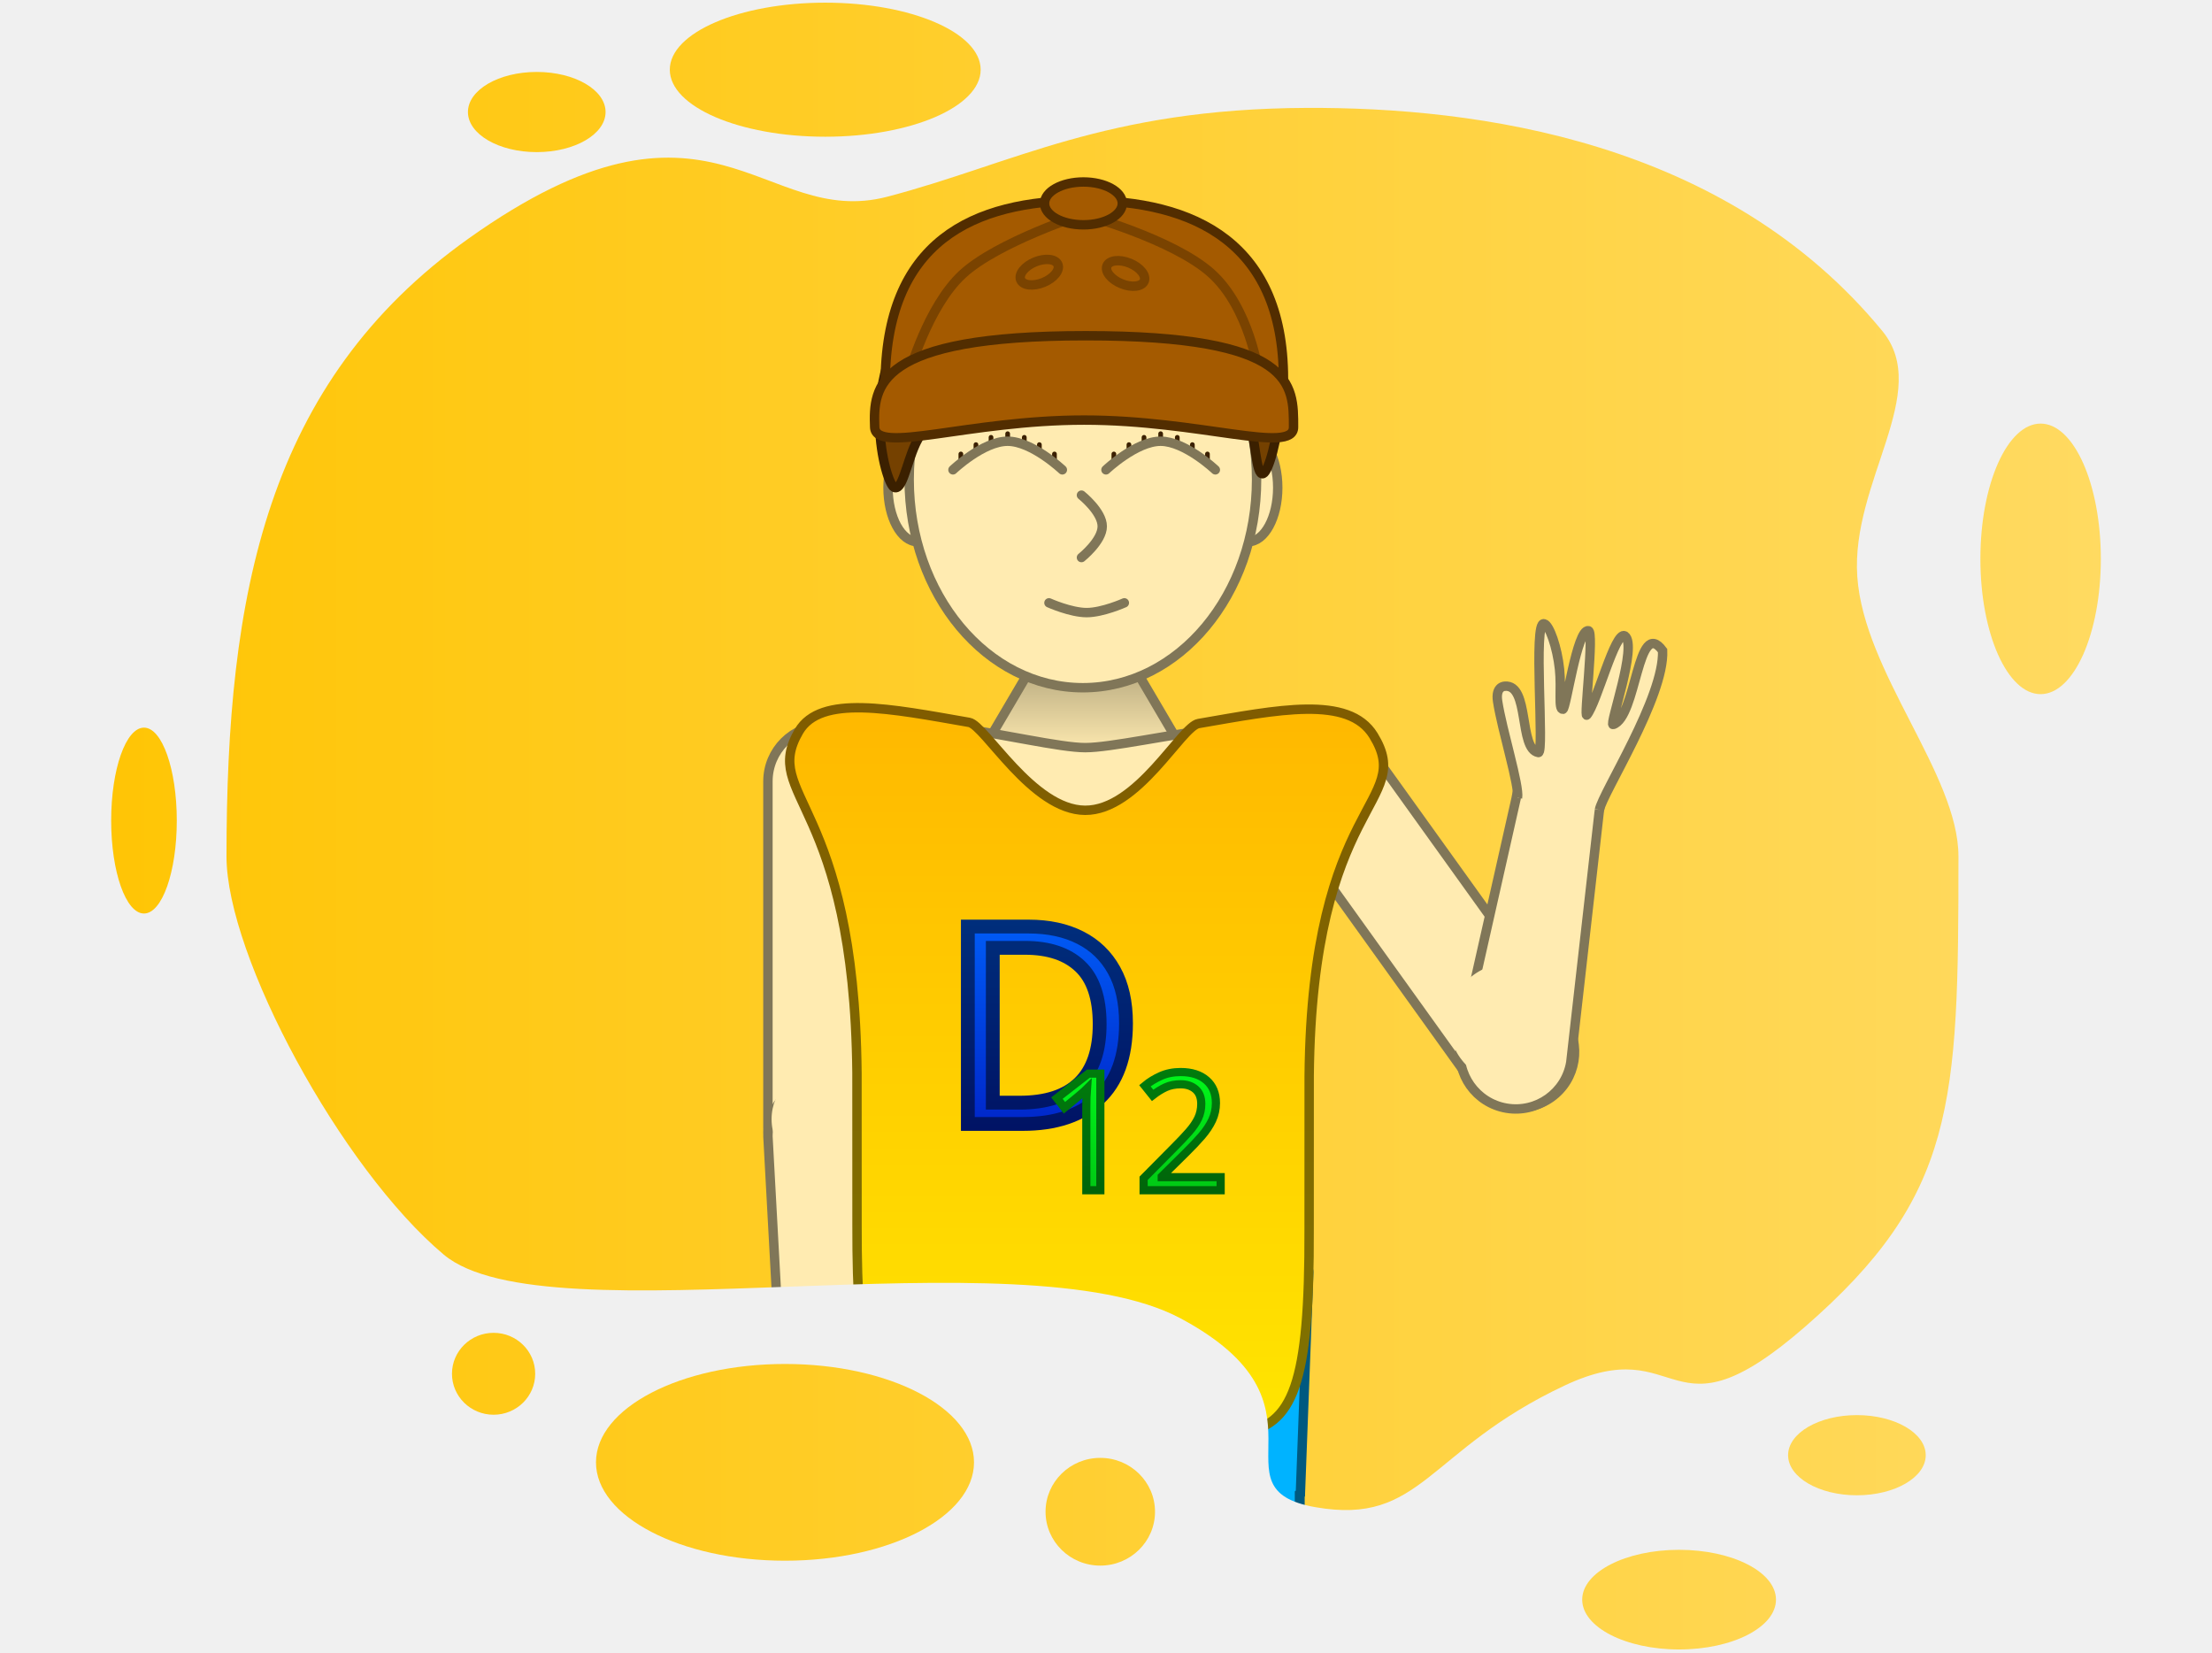
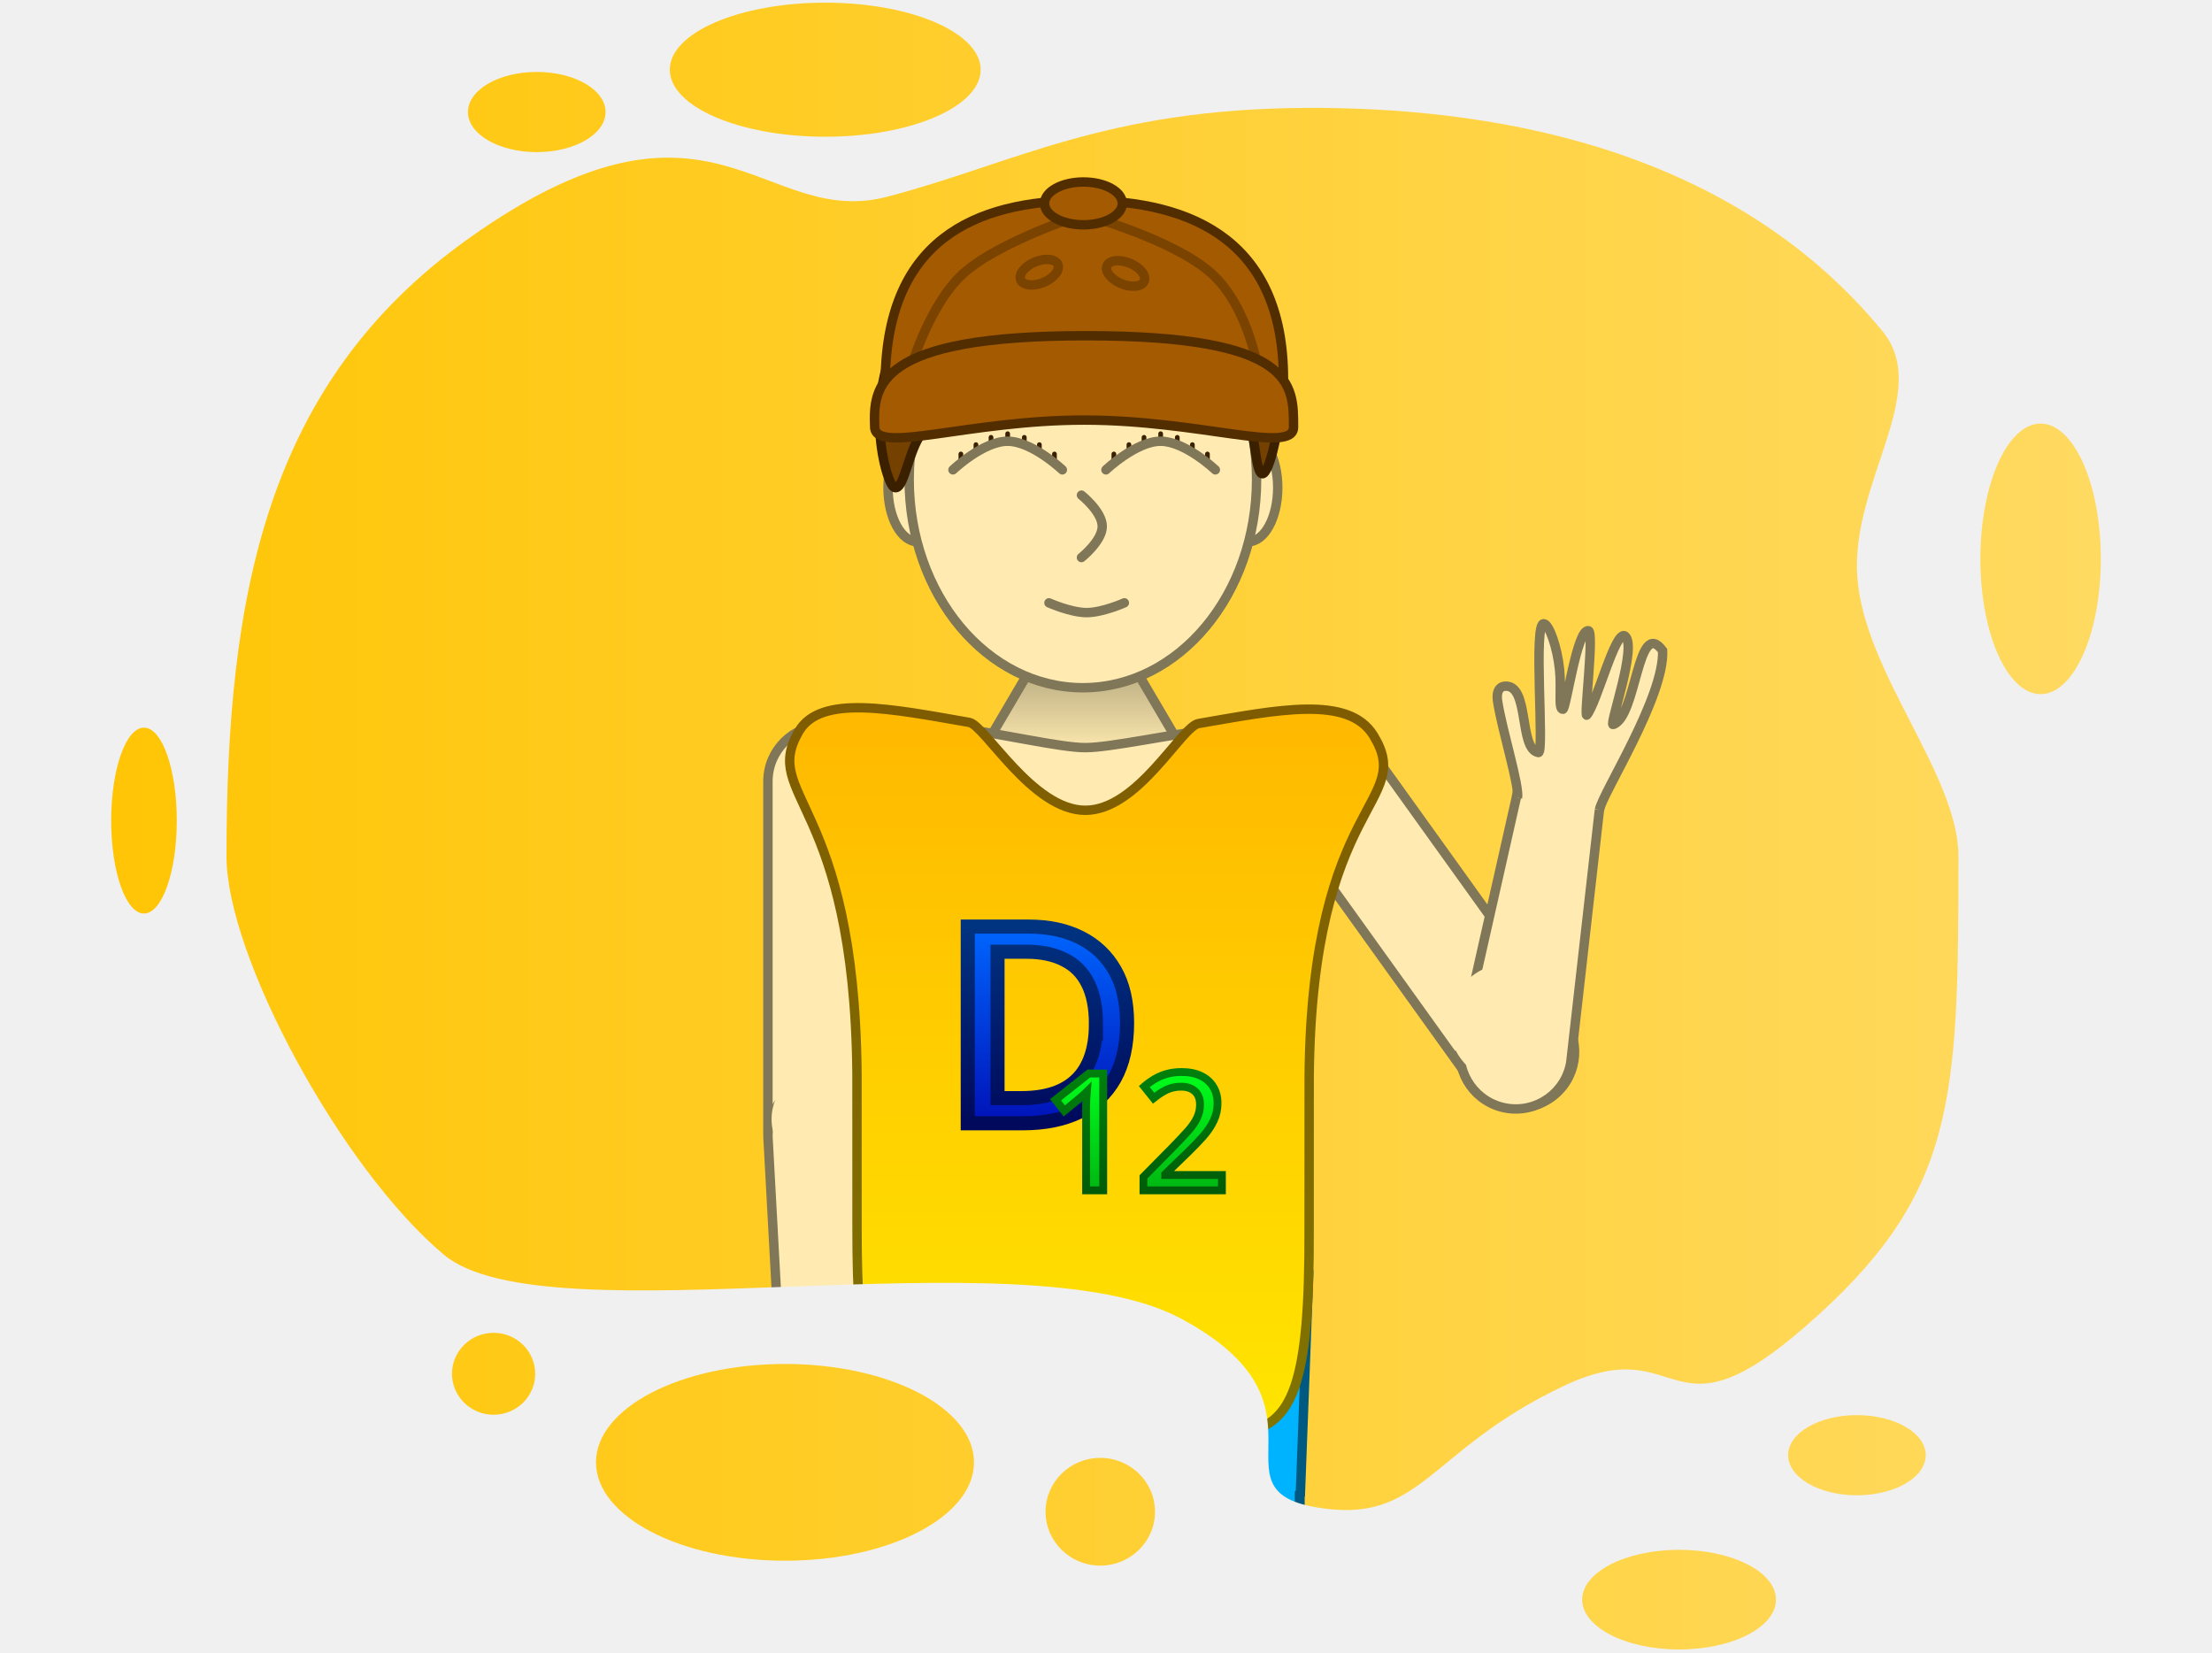
<svg xmlns="http://www.w3.org/2000/svg" width="705.706" height="527.027" viewBox="0,0,705.706,527.027" mask="url(#mask-1)">
  <defs>
    <linearGradient x1="-112.853" y1="180" x2="592.853" y2="180" gradientUnits="userSpaceOnUse" id="color-1">
      <stop offset="0" stop-color="#ffc400" />
      <stop offset="1" stop-color="#ffdb66" />
    </linearGradient>
    <linearGradient x1="232.624" y1="125.108" x2="232.624" y2="156.851" gradientUnits="userSpaceOnUse" id="color-2">
      <stop offset="0" stop-color="#ada078" />
      <stop offset="1" stop-color="#ffebb1" />
    </linearGradient>
    <linearGradient x1="233.853" y1="142.31" x2="233.853" y2="372.155" gradientUnits="userSpaceOnUse" id="color-3">
      <stop offset="0" stop-color="#ffb800" />
      <stop offset="1" stop-color="#ffe500" />
    </linearGradient>
    <linearGradient x1="233.853" y1="142.31" x2="233.853" y2="372.155" gradientUnits="userSpaceOnUse" id="color-4">
      <stop offset="0" stop-color="#805c00" />
      <stop offset="1" stop-color="#807300" />
    </linearGradient>
-     <linearGradient x1="237.783" y1="198.694" x2="237.783" y2="300.424" gradientTransform="translate(-85.00732,-124.7645) scale(0.45366,0.45366)" gradientUnits="userSpaceOnUse" id="color-5">
+     <linearGradient x1="221.309" y1="212.068" x2="221.309" y2="274.805" gradientUnits="userSpaceOnUse" id="color-5">
      <stop offset="0" stop-color="#0066ff" />
      <stop offset="1" stop-color="#0012b8" />
    </linearGradient>
-     <linearGradient x1="237.783" y1="198.694" x2="237.783" y2="300.424" gradientTransform="translate(-85.00732,-124.7645) scale(0.45366,0.45366)" gradientUnits="userSpaceOnUse" id="color-6">
+     <linearGradient x1="221.309" y1="212.068" x2="221.309" y2="274.805" gradientUnits="userSpaceOnUse" id="color-6">
      <stop offset="0" stop-color="#003380" />
      <stop offset="1" stop-color="#00095c" />
    </linearGradient>
-     <linearGradient x1="249.412" y1="251.037" x2="249.412" y2="311.128" gradientTransform="translate(-168.7007,-227.417) scale(0.76787,0.76787)" gradientUnits="userSpaceOnUse" id="color-7">
+     <linearGradient x1="250.446" y1="258.455" x2="250.446" y2="296.2" gradientUnits="userSpaceOnUse" id="color-7">
      <stop offset="0" stop-color="#00ff1b" />
      <stop offset="1" stop-color="#00b712" />
    </linearGradient>
-     <linearGradient x1="249.412" y1="251.037" x2="249.412" y2="311.128" gradientTransform="translate(-168.7007,-227.417) scale(0.76787,0.76787)" gradientUnits="userSpaceOnUse" id="color-8">
+     <linearGradient x1="250.446" y1="258.455" x2="250.446" y2="296.2" gradientUnits="userSpaceOnUse" id="color-8">
      <stop offset="0" stop-color="#00800d" />
      <stop offset="1" stop-color="#005c09" />
    </linearGradient>
    <mask id="mask-1">
      <g transform="translate(112.8528,83.51352)">
        <g data-paper-data="{&quot;isPaintingLayer&quot;:true}" fill-rule="nonzero" stroke-width="0" stroke-linecap="butt" stroke-linejoin="miter" stroke-miterlimit="10" stroke-dasharray="" stroke-dashoffset="0" style="mix-blend-mode: normal">
          <path d="M-112.853,443.514v-527.027h705.706v527.027z" fill="none" stroke="none" />
          <path d="M-40.593,189.692c0,-83.578 12.711,-151.203 77.231,-197.115c77.718,-55.304 93.471,-2.856 133.571,-13.335c40.1,-10.479 69.469,-28.056 133.74,-28.337c54.314,-0.238 133.616,10.244 183.722,71.162c16.035,19.495 -10.062,48.112 -7.983,78.348c2.112,30.709 32.273,63.088 32.273,89.278c0,79.176 -0.927,108.288 -49.074,150.145c-44.148,38.381 -38.578,0.78 -76.553,18.622c-44.032,20.688 -45.493,44.755 -79.51,38.817c-34.017,-5.939 8.333,-32.708 -42.962,-60.197c-51.295,-27.489 -202.343,7.19 -235.15,-20.381c-32.807,-27.571 -69.305,-95.185 -69.305,-127.006z" fill="#ffffff" stroke="#000000" />
          <path d="M453.75,426.768c0,8.779 -13.84,15.895 -30.912,15.895c-17.072,0 -30.912,-7.117 -30.912,-15.896c0,-8.779 13.84,-15.895 30.912,-15.895c17.072,0 30.912,7.117 30.912,15.895z" fill="#ffffff" stroke="#000000" />
          <path d="M57.896,354.719c0,7.216 -5.944,13.065 -13.277,13.065c-7.333,0 -13.277,-5.85 -13.277,-13.065c0,-7.216 5.944,-13.065 13.277,-13.065c7.333,0 13.277,5.85 13.277,13.065z" fill="#ffffff" stroke="#000000" />
          <path d="M200.013,-61.281c0,11.809 -22.201,21.382 -49.588,21.382c-27.387,0 -49.588,-9.573 -49.588,-21.382c0,-11.809 22.201,-21.382 49.588,-21.382c27.387,0 49.588,9.573 49.588,21.382z" fill="#ffffff" stroke="#000000" />
          <path d="M80.346,-47.776c0,7.063 -9.829,12.789 -21.955,12.789c-12.125,0 -21.955,-5.726 -21.955,-12.789c0,-7.063 9.829,-12.789 21.955,-12.789c12.125,0 21.955,5.726 21.955,12.789z" fill="#ffffff" stroke="#000000" />
          <path d="M501.523,380.691c0,7.063 -9.829,12.789 -21.955,12.789c-12.125,0 -21.955,-5.726 -21.955,-12.789c0,-7.063 9.829,-12.789 21.955,-12.789c12.125,0 21.955,5.726 21.955,12.789z" fill="#ffffff" stroke="#000000" />
          <path d="M538.173,51.612c10.611,0 19.213,19.32 19.213,43.153c0,23.832 -8.602,43.153 -19.213,43.153c-10.611,0 -19.213,-19.32 -19.213,-43.153c0,-23.832 8.602,-43.153 19.213,-43.153z" fill="#ffffff" stroke="#000000" />
          <path d="M-66.919,148.6c5.781,0 10.467,13.274 10.467,29.648c0,16.374 -4.686,29.648 -10.467,29.648c-5.781,0 -10.467,-13.274 -10.467,-29.648c0,-16.374 4.686,-29.648 10.467,-29.648z" fill="#ffffff" stroke="#000000" />
          <path d="M197.89,382.969c0,17.33 -26.998,31.378 -60.301,31.378c-33.303,0 -60.301,-14.049 -60.301,-31.378c0,-17.33 26.998,-31.378 60.301,-31.378c33.303,0 60.301,14.048 60.301,31.378z" fill="#ffffff" stroke="#000000" />
          <path d="M255.637,398.729c0,9.49 -7.818,17.183 -17.462,17.183c-9.644,0 -17.462,-7.693 -17.462,-17.183c0,-9.49 7.818,-17.183 17.462,-17.183c9.644,0 17.462,7.693 17.462,17.183z" fill="#ffffff" stroke="#000000" />
        </g>
      </g>
    </mask>
  </defs>
-   <g transform="translate(112.8528,83.5135)">
+   <g transform="translate(112.8528,83.51352)">
    <g data-paper-data="{&quot;isPaintingLayer&quot;:true}" fill-rule="nonzero" stroke-linejoin="miter" stroke-miterlimit="10" stroke-dasharray="" stroke-dashoffset="0" style="mix-blend-mode: normal">
      <path d="M-112.853,443.514v-527.027h705.706v527.027z" fill="url(#color-1)" stroke="none" stroke-width="0" stroke-linecap="butt" />
      <path d="M301.887,380.351v36.306l-29.355,-0.271c0,0 -17.604,-66.287 -0.898,-66.287c16.707,0 30.253,13.543 30.253,30.252z" fill="#00b3ff" stroke="#005980" stroke-width="3" stroke-linecap="butt" />
      <path d="M232.534,322.316c28.718,0 72.147,-9.822 72.147,-0.003l-2.666,70.596l-15.126,8.433l-126.234,-79.03c0,-9.819 43.162,0.003 71.88,0.003z" fill="#00b3ff" stroke="#005980" stroke-width="3" stroke-linecap="butt" />
      <path d="M300.229,418.533h-29.017c0,0 -15.554,-61.421 0.303,-61.421c15.857,0 28.714,12.854 28.714,28.712z" fill="#00b3ff" stroke="#005980" stroke-width="0" stroke-linecap="butt" />
      <path d="M321.613,151.761l64.542,89.916c5.733,7.986 3.905,19.108 -4.081,24.84c-7.986,5.732 -19.107,3.905 -24.839,-4.081l-64.542,-89.916c-5.733,-7.986 -3.905,-19.107 4.081,-24.839c7.986,-5.732 19.107,-3.906 24.84,4.08z" fill="#ffebb1" stroke="#807658" stroke-width="3" stroke-linecap="butt" />
      <path d="M353.182,249.476l17.625,-78.136c1.638,-9.693 6.232,-15.23 15.924,-13.592c9.692,1.637 12.212,8.376 10.574,18.069l-9.022,79.59c-1.638,9.693 -10.823,16.223 -20.515,14.585c-9.692,-1.637 -16.224,-10.822 -14.586,-20.516z" fill="#ffebb1" stroke="#807658" stroke-width="3" stroke-linecap="butt" />
      <path d="M353.026,253.965c-6.133,-8.544 -4.178,-20.441 4.366,-26.573c8.544,-6.133 20.441,-4.178 26.573,4.365c6.133,8.544 4.178,20.441 -4.365,26.573c-8.544,6.133 -20.441,4.178 -26.573,-4.366z" fill="#ffebb1" stroke="none" stroke-width="0" stroke-linecap="butt" />
      <path d="M167.743,276.423c0,9.831 -7.97,17.8 -17.8,17.8c-9.83,0 -17.799,-7.969 -17.799,-17.8v-110.682c0,-9.831 7.969,-17.799 17.799,-17.799c9.83,0 17.8,7.968 17.8,17.799z" fill="#ffebb1" stroke="#807658" stroke-width="3" stroke-linecap="butt" />
      <path d="M135.485,340.209l-3.341,-61.246c0,-9.831 7.969,-17.799 17.799,-17.799c9.83,0 17.8,7.968 17.8,17.799l-3.356,61.531z" fill="#ffebb1" stroke="#807658" stroke-width="3" stroke-linecap="butt" />
      <path d="M133.308,273.491c0,-9.206 7.463,-16.669 16.669,-16.669c9.206,0 16.669,7.463 16.669,16.669c0,9.206 -7.463,16.669 -16.669,16.669c-9.206,0 -16.669,-7.463 -16.669,-16.669z" fill="#ffebb1" stroke="none" stroke-width="0" stroke-linecap="butt" />
      <path d="M218.715,125.108h27.817l16.363,27.817c0,0 -20.069,3.926 -30.137,3.926c-10.113,0 -30.406,-3.926 -30.406,-3.926z" fill="url(#color-2)" stroke="#807658" stroke-width="3" stroke-linecap="butt" />
      <path d="M285.411,54.819c5.18,0 9.379,7.715 9.379,17.232c0,9.517 -4.199,17.232 -9.379,17.232c-5.18,0 -9.379,-7.715 -9.379,-17.232c0,-9.517 4.199,-17.232 9.379,-17.232z" fill="#ffebb1" stroke="#807658" stroke-width="3" stroke-linecap="butt" />
      <path d="M179.837,54.819c5.18,0 9.379,7.715 9.379,17.232c0,9.517 -4.199,17.232 -9.379,17.232c-5.18,0 -9.379,-7.715 -9.379,-17.232c0,-9.517 4.199,-17.232 9.379,-17.232z" fill="#ffebb1" stroke="#807658" stroke-width="3" stroke-linecap="butt" />
      <path d="M288.04,69.434c0,36.69 -24.811,66.433 -55.417,66.433c-30.606,0 -55.417,-29.743 -55.417,-66.433c0,-36.69 24.811,-66.433 55.417,-66.433c30.606,0 55.417,29.743 55.417,66.433z" fill="#ffebb1" stroke="#807658" stroke-width="3" stroke-linecap="butt" />
      <path d="M245.842,38.088c-0.445,-10.018 -13.838,-8.249 -22.491,-8.114c-30.119,0.47 -42.824,25.245 -44.212,28.319c-2.908,6.439 -4.165,14.936 -6.782,13.636c-2.64,-1.311 -12.031,-33.315 7.338,-57.357c19.369,-24.043 39.771,-24.1 52.429,-24.222c15.228,-0.147 43.076,3.869 56.544,20.974c13.183,16.744 4.822,54.878 1.478,56.243c-2.354,0.961 -2.394,-11.455 -4.851,-18.707c-0.983,-2.899 -38.943,0.698 -39.452,-10.771z" fill="#754100" stroke="#3b2000" stroke-width="3" stroke-linecap="butt" />
      <path d="M232.169,74.439c0,0 6.634,5.284 6.634,9.951c0,4.668 -6.634,9.951 -6.634,9.951" fill="none" stroke="#807658" stroke-width="3" stroke-linecap="round" />
      <path d="M245.852,108.794c0,0 -6.946,3.11 -12.025,3.11c-5.079,0 -12.025,-3.11 -12.025,-3.11" fill="none" stroke="#807658" stroke-width="3" stroke-linecap="round" />
      <g fill="none" stroke="#3b2000" stroke-width="1.5" stroke-linecap="round">
-         <path d="M208.626,54.835v2.488" />
+         <path d="M208.626,57.323v-2.488" />
        <path d="M213.934,58.484v-2.488" />
        <path d="M218.744,58.318v2.488" />
        <path d="M223.554,61.304v2.488" />
        <path d="M203.319,58.484v-2.488" data-paper-data="{&quot;index&quot;:null}" />
        <path d="M198.509,58.318v2.488" data-paper-data="{&quot;index&quot;:null}" />
        <path d="M193.699,63.792v-2.488" data-paper-data="{&quot;index&quot;:null}" />
      </g>
      <g fill="none" stroke="#3b2000" stroke-width="1.5" stroke-linecap="round">
-         <path d="M257.436,54.835v2.488" />
-         <path d="M262.743,55.996v2.488" />
-         <path d="M267.553,58.318v2.488" />
-         <path d="M272.363,63.792v-2.488" />
-         <path d="M252.129,55.996v2.488" data-paper-data="{&quot;index&quot;:null}" />
-         <path d="M247.319,60.806v-2.488" data-paper-data="{&quot;index&quot;:null}" />
+         <path d="M257.436,57.323v-2.488" />
+         <path d="M262.743,58.484v-2.488" />
+         <path d="M267.553,60.806v-2.488" />
+         <path d="M272.363,61.304v2.488" />
+         <path d="M252.129,58.484v-2.488" data-paper-data="{&quot;index&quot;:null}" />
+         <path d="M247.319,58.318v2.488" data-paper-data="{&quot;index&quot;:null}" />
        <path d="M242.509,63.792v-2.488" data-paper-data="{&quot;index&quot;:null}" />
      </g>
-       <path d="M297.269,310.836c0.12,48.549 -4.461,60.719 -19.107,62.66c-1.11,0.147 -107.234,-38.758 -107.311,-40.944c-0.23,-6.517 -0.281,-14.03 -0.182,-22.682c0.017,-1.45 0.023,-58.255 0.02,-59.684c-0.176,-87.164 -30.839,-71.916 -18.963,-96.583c7.85,-16.306 65.623,1.377 81.645,1.377c16.109,0 74.373,-16.848 82.27,-0.064c11.499,24.44 -17.526,8.303 -18.354,95.735c-0.015,1.591 -0.021,58.562 -0.017,60.185z" fill="#ffebb1" stroke="#807658" stroke-width="3" stroke-linecap="butt" />
+       <path d="M297.269,310.835c0.12,48.549 -4.461,60.719 -19.107,62.66c-1.11,0.147 -107.234,-38.758 -107.311,-40.944c-0.23,-6.517 -0.281,-14.03 -0.182,-22.682c0.017,-1.45 0.023,-58.255 0.02,-59.684c-0.176,-87.164 -30.839,-71.916 -18.963,-96.583c7.85,-16.306 65.623,1.377 81.645,1.377c16.109,0 74.373,-16.848 82.27,-0.064c11.499,24.44 -17.526,8.303 -18.354,95.735c-0.015,1.591 -0.021,58.562 -0.017,60.185z" fill="#ffebb1" stroke="#807658" stroke-width="3" stroke-linecap="butt" />
      <path d="M371.292,171.002c0.661,-3.913 -4.942,-21.572 -6.354,-30.812h0c-0.744,-4.874 2.33,-4.804 2.33,-4.804c7.968,-0.647 4.329,20.088 10.683,21.161c2.022,0.342 -1.783,-42.218 1.821,-41.077c1.661,0.365 4.188,7.483 4.922,14.533c0.665,6.389 -0.474,12.793 1.065,12.748c1.032,-0.03 4.502,-25.718 8.153,-25.071c1.921,0.347 -1.54,28.191 -0.502,26.906c3.271,-4.049 8.995,-26.917 12.106,-25.264c4.182,3.015 -5.186,28.757 -3.708,28.29c7.519,-2.379 7.708,-34.516 15.769,-23.583c0.627,14.792 -19.276,45.59 -20.156,50.799" data-paper-data="{&quot;index&quot;:null}" fill="#ffebb1" stroke="#807658" stroke-width="3" stroke-linecap="butt" />
      <g stroke-width="3">
        <path d="M232.826,48.8c0,0 -63.254,-2.904 -63.272,-9.394c-0.126,-46.006 28.048,-58.991 63.272,-58.991c35.224,0 64.635,13.413 63.778,58.991c-0.098,5.207 -63.778,9.394 -63.778,9.394z" fill="#a45a00" stroke="#522d00" stroke-linecap="butt" />
        <path d="M177.108,35.863c0,0 5.95,-21.636 17.152,-31.932c11.202,-10.296 38.324,-19.058 38.324,-19.058c0,0 28.875,7.857 41.045,18.821c12.17,10.964 15.061,31.729 15.061,31.729" fill="none" stroke="#7a4300" stroke-linecap="round" />
        <path d="M299.831,52.746c0,8.792 -29.914,-2.256 -66.815,-2.256c-36.901,0 -66.474,11.041 -66.815,2.256c-0.506,-13.043 0.407,-29.165 67.321,-29.165c66.915,0 66.309,15.615 66.309,29.165z" fill="#a45a00" stroke="#522d00" stroke-linecap="butt" />
        <path d="M245.2,-18.631c0,3.774 -5.552,6.833 -12.401,6.833c-6.849,0 -12.401,-3.059 -12.401,-6.833c0,-3.774 5.552,-6.833 12.401,-6.833c6.849,0 12.401,3.059 12.401,6.833z" fill="#a45a00" stroke="#522d00" stroke-linecap="butt" />
        <path d="M224.653,0.874c0.742,1.807 -1.315,4.362 -4.594,5.708c-3.279,1.346 -6.538,0.972 -7.279,-0.834c-0.742,-1.807 1.315,-4.362 4.594,-5.708c3.279,-1.346 6.538,-0.972 7.279,0.834z" fill="#a45a00" stroke="#7a4300" stroke-linecap="butt" />
        <path d="M247.595,0.444c3.279,1.346 5.335,3.901 4.594,5.708c-0.742,1.807 -4.001,2.18 -7.279,0.834c-3.279,-1.346 -5.335,-3.901 -4.594,-5.708c0.742,-1.807 4.001,-2.18 7.279,-0.834z" data-paper-data="{&quot;index&quot;:null}" fill="#a45a00" stroke="#7a4300" stroke-linecap="butt" />
      </g>
      <path d="M160.57,307.602c0.003,-1.49 -0.004,-47.356 -0.018,-48.824c-0.856,-87.191 -30.707,-88.076 -18.555,-108.966c6.916,-11.889 29.275,-7.257 54.357,-2.882c5.027,0.877 20.092,27.956 36.973,28.039c16.881,0.083 30.673,-26.727 36.201,-27.678c25.221,-4.338 47.874,-9.141 55.828,3.847c13.379,21.847 -19.717,19.93 -20.536,108.593c-0.014,1.473 -0.018,47.347 -0.014,48.846c0.151,49.621 -5.063,62.576 -21.778,65.042c-0.908,0.134 -121.553,-37.164 -121.649,-38.427c-0.58,-7.647 -0.83,-16.755 -0.809,-27.591z" fill="url(#color-3)" stroke="url(#color-4)" stroke-width="3" stroke-linecap="butt" />
-       <text transform="translate(187.3825,275.0197) scale(2.20431,2.20431)" font-size="40" xml:space="preserve" fill="url(#color-5)" fill-rule="nonzero" stroke="url(#color-6)" stroke-width="2" stroke-linecap="butt" stroke-linejoin="miter" stroke-miterlimit="10" stroke-dasharray="" stroke-dashoffset="0" font-family="&quot;Noto Sans&quot;, sans-serif" font-weight="500" text-anchor="start" style="mix-blend-mode: normal">
-         <tspan x="0" dy="0">D</tspan>
-       </text>
-       <text transform="translate(219.7007,296.1674) scale(1.30231,1.30231)" font-size="40" xml:space="preserve" fill="url(#color-7)" fill-rule="nonzero" stroke="url(#color-8)" stroke-width="2" stroke-linecap="butt" stroke-linejoin="miter" stroke-miterlimit="10" stroke-dasharray="" stroke-dashoffset="0" font-family="&quot;Noto Sans&quot;, sans-serif" font-weight="500" text-anchor="start" style="mix-blend-mode: normal">
-         <tspan x="0" dy="0">12</tspan>
-       </text>
      <path d="M239.988,66.363c0,0 9.594,-9.122 17.431,-9.122c7.837,0 17.465,9.122 17.465,9.122" fill="none" stroke="#807658" stroke-width="3" stroke-linecap="round" />
      <path d="M191.178,66.363c0,0 9.594,-9.122 17.431,-9.122c7.837,0 17.465,9.122 17.465,9.122" fill="none" stroke="#807658" stroke-width="3" stroke-linecap="round" />
+       <path d="M246.72,242.811c0,7.061 -1.324,12.969 -3.972,17.725c-2.648,4.707 -6.448,8.262 -11.4,10.665c-4.952,2.403 -10.91,3.604 -17.872,3.604h-17.578v-62.737h19.417c6.374,0 11.89,1.177 16.548,3.53c4.707,2.354 8.36,5.81 10.959,10.37c2.599,4.511 3.898,10.125 3.898,16.843zM236.791,243.106c0,-5.246 -0.858,-9.561 -2.574,-12.945c-1.716,-3.432 -4.241,-5.957 -7.576,-7.576c-3.285,-1.667 -7.257,-2.501 -11.915,-2.501h-9.341v46.703h7.649c7.894,0 13.827,-1.986 17.799,-5.957c3.972,-3.972 5.957,-9.88 5.957,-17.725z" fill="url(#color-5)" stroke="url(#color-6)" stroke-width="4.5" stroke-linecap="square" />
+       <path d="M239.11,296.2h-5.461v-24.726c0,-0.874 0,-1.675 0,-2.403c0.029,-0.757 0.058,-1.485 0.087,-2.184c0.029,-0.728 0.073,-1.427 0.131,-2.097c-0.466,0.466 -0.947,0.903 -1.442,1.311c-0.466,0.408 -1.019,0.888 -1.66,1.442l-4.063,3.32l-2.796,-3.539l10.616,-8.388h4.587zM276.984,296.2h-25.032v-4.281l9.611,-9.742c1.864,-1.922 3.422,-3.582 4.674,-4.98c1.252,-1.427 2.184,-2.781 2.796,-4.063c0.641,-1.311 0.961,-2.738 0.961,-4.281c0,-1.893 -0.553,-3.32 -1.66,-4.281c-1.107,-0.961 -2.548,-1.442 -4.325,-1.442c-1.718,0 -3.262,0.32 -4.631,0.961c-1.34,0.641 -2.738,1.544 -4.194,2.709l-2.971,-3.713c1.019,-0.874 2.111,-1.66 3.276,-2.359c1.165,-0.699 2.461,-1.252 3.888,-1.66c1.456,-0.408 3.043,-0.612 4.762,-0.612c2.388,0 4.427,0.408 6.116,1.223c1.718,0.815 3.029,1.966 3.932,3.451c0.932,1.485 1.398,3.247 1.398,5.286c0,1.98 -0.408,3.83 -1.223,5.548c-0.786,1.689 -1.908,3.364 -3.364,5.024c-1.456,1.631 -3.174,3.407 -5.155,5.33l-6.946,6.728v0.262h18.086z" fill="url(#color-7)" stroke="url(#color-8)" stroke-width="2.5" stroke-linecap="square" />
    </g>
  </g>
</svg>
